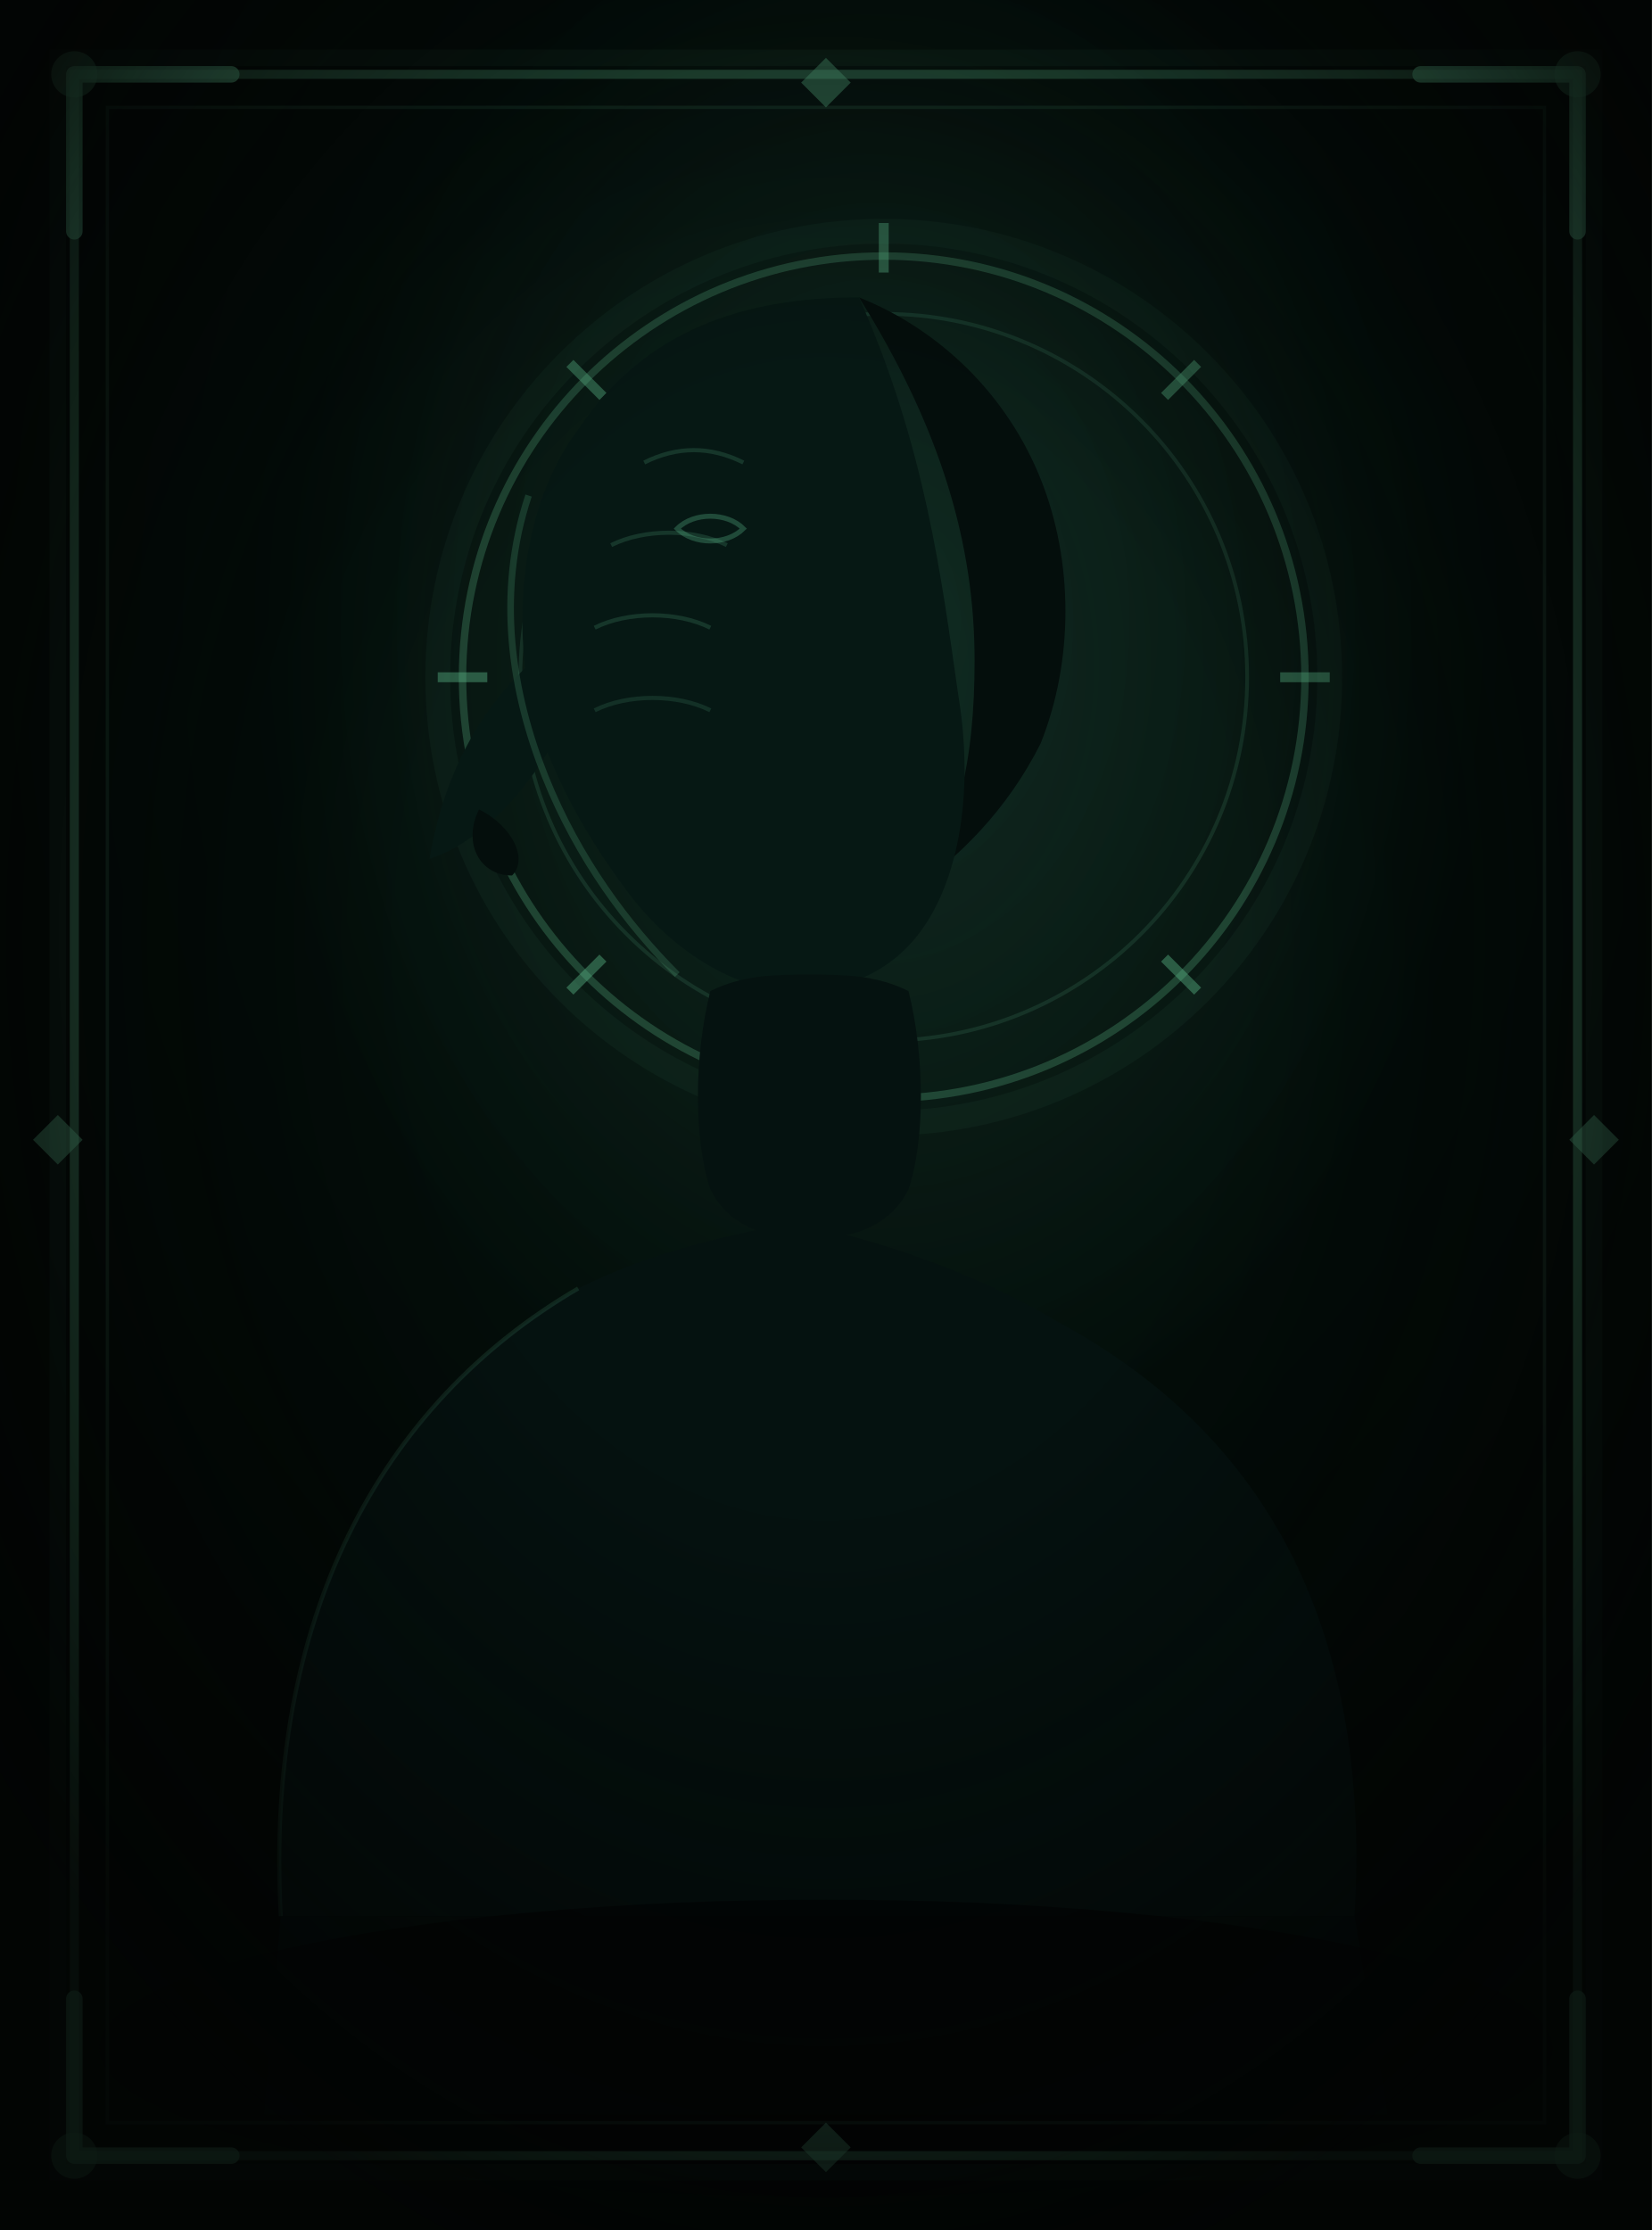
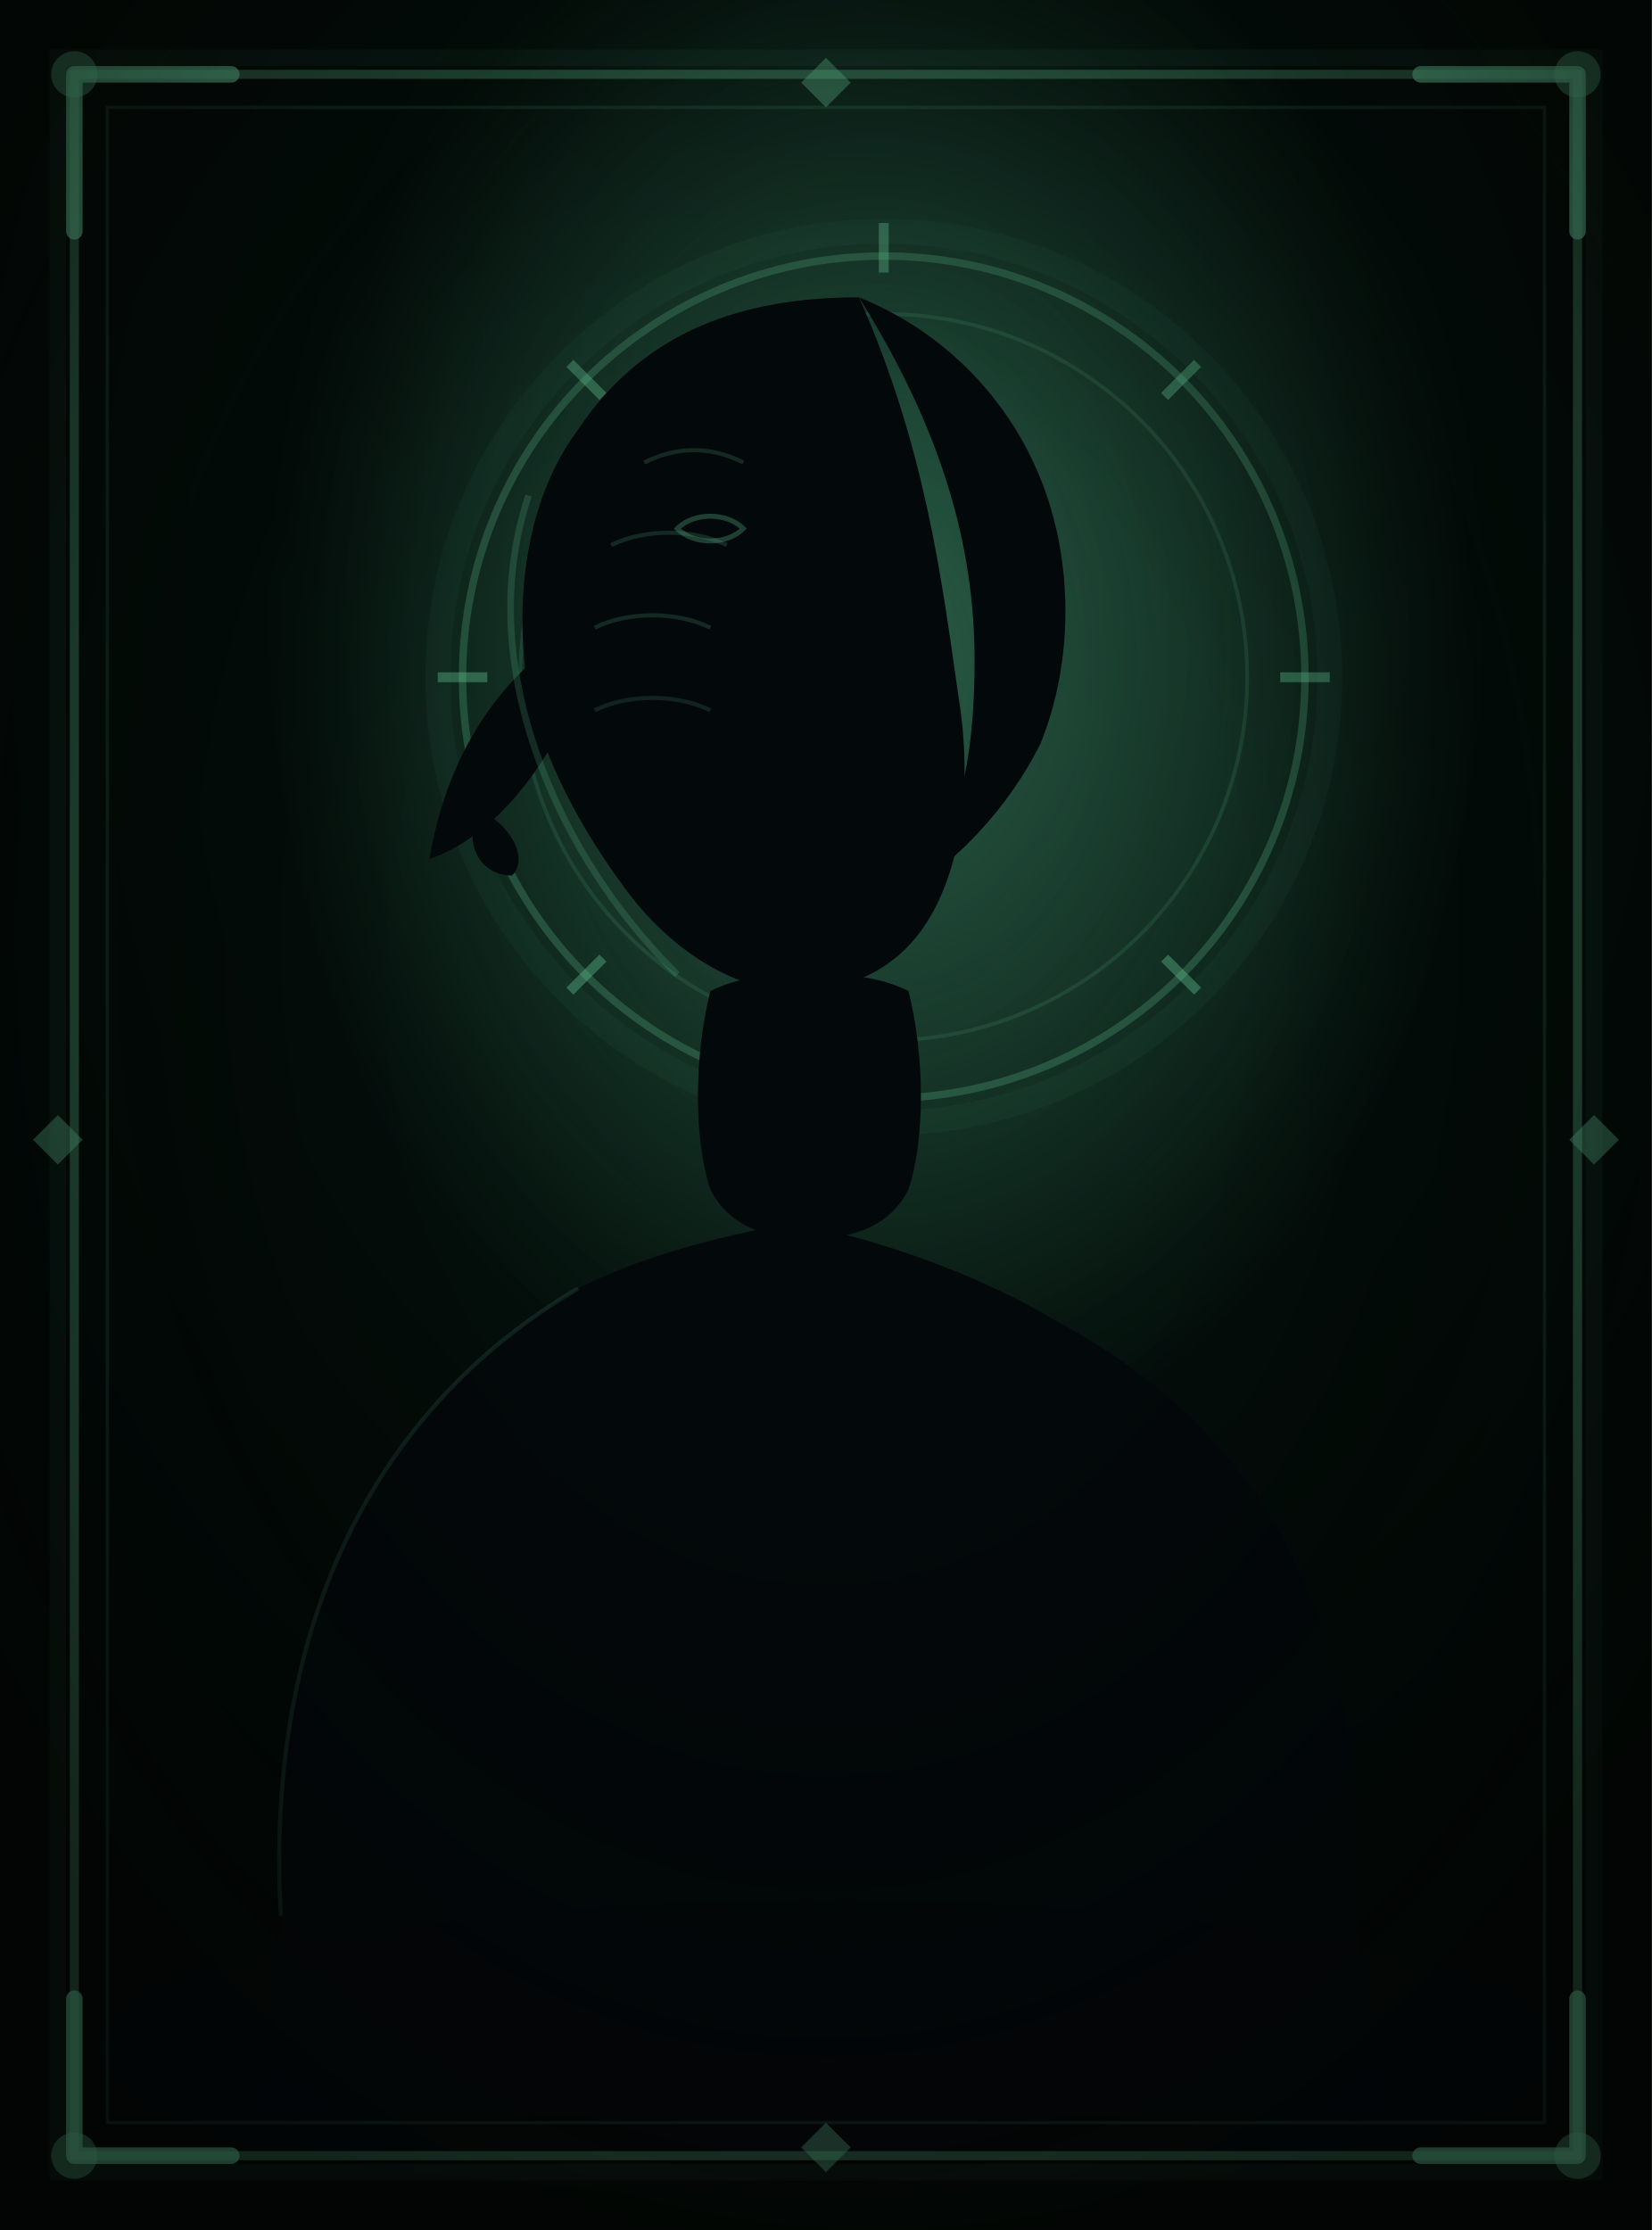
<svg xmlns="http://www.w3.org/2000/svg" viewBox="0 0 200 270">
  <defs>
    <radialGradient id="bg" cx="53%" cy="28%" r="75%">
-       <stop offset="0%" stop-color="#061814" />
+       <stop offset="0%" stop-color="#0c2820" />
      <stop offset="45%" stop-color="#030e0a" />
      <stop offset="100%" stop-color="#020604" />
    </radialGradient>
    <radialGradient id="atm" cx="53%" cy="30%" r="36%">
-       <stop offset="0%" stop-color="#60c090" stop-opacity="0.12" />
+       <stop offset="0%" stop-color="#60c090" stop-opacity="0.35" />
      <stop offset="100%" stop-color="#60c090" stop-opacity="0" />
    </radialGradient>
    <radialGradient id="vig" cx="50%" cy="42%" r="62%">
      <stop offset="40%" stop-color="transparent" />
-       <stop offset="100%" stop-color="#020403" stop-opacity="0.88" />
+       <stop offset="100%" stop-color="#020403" stop-opacity="0.55" />
    </radialGradient>
  </defs>
  <rect width="200" height="270" fill="url(#bg)" />
  <rect width="200" height="270" fill="url(#atm)" />
  <circle cx="107" cy="82" r="54" fill="none" stroke="#60c090" stroke-width="3" stroke-opacity="0.05" />
  <circle cx="107" cy="82" r="51" fill="none" stroke="#60c090" stroke-width="0.9" stroke-opacity="0.26" />
  <circle cx="107" cy="82" r="44" fill="none" stroke="#60c090" stroke-width="0.45" stroke-opacity="0.14" />
  <line x1="107" y1="33" x2="107" y2="27" stroke="#60c090" stroke-width="1.2" stroke-opacity="0.40" />
  <line x1="141" y1="48" x2="145" y2="44" stroke="#60c090" stroke-width="1.2" stroke-opacity="0.40" />
  <line x1="155" y1="82" x2="161" y2="82" stroke="#60c090" stroke-width="1.2" stroke-opacity="0.40" />
  <line x1="141" y1="116" x2="145" y2="120" stroke="#60c090" stroke-width="1.2" stroke-opacity="0.40" />
  <line x1="107" y1="131" x2="107" y2="137" stroke="#60c090" stroke-width="1.2" stroke-opacity="0.40" />
  <line x1="73" y1="116" x2="69" y2="120" stroke="#60c090" stroke-width="1.2" stroke-opacity="0.40" />
  <line x1="59" y1="82" x2="53" y2="82" stroke="#60c090" stroke-width="1.2" stroke-opacity="0.40" />
  <line x1="73" y1="48" x2="69" y2="44" stroke="#60c090" stroke-width="1.2" stroke-opacity="0.40" />
  <path d="M107 76 L111 82 L107 88 L103 82 Z" fill="none" stroke="#60c090" stroke-width="0.7" stroke-opacity="0.24" />
-   <path d="M104 36 C114 40 122 48 126 58 C130 68 130 80 126 90 C122 98 116 104 110 108 C116 102 118 92 118 80 C118 66 114 52 104 36 Z" fill="#040e0c" />
-   <path d="M104 36 C90 36 78 40 70 52 C64 60 62 72 64 84 C66 92 70 100 76 108 C82 116 90 120 96 120 C102 120 108 118 112 112 C116 106 118 96 116 84 C114 70 112 54 104 36 Z" fill="#061814" />
-   <path d="M70 76 C60 82 54 92 52 104 C58 102 64 96 68 88 C70 84 72 80 74 76 Z" fill="#061814" />
+   <path d="M104 36 C114 40 122 48 126 58 C130 68 130 80 126 90 C122 98 116 104 110 108 C116 102 118 92 118 80 C118 66 114 52 104 36 Z" fill="#03080a" />
+   <path d="M104 36 C90 36 78 40 70 52 C64 60 62 72 64 84 C66 92 70 100 76 108 C82 116 90 120 96 120 C102 120 108 118 112 112 C116 106 118 96 116 84 C114 70 112 54 104 36 Z" fill="#03080a" />
+   <path d="M70 76 C60 82 54 92 52 104 C58 102 64 96 68 88 C70 84 72 80 74 76 Z" fill="#03080a" />
  <path d="M78 56 C82 54 86 54 90 56" fill="none" stroke="#60c090" stroke-width="0.5" stroke-opacity="0.18" />
  <path d="M74 66 C78 64 84 64 88 66" fill="none" stroke="#60c090" stroke-width="0.5" stroke-opacity="0.18" />
  <path d="M72 76 C76 74 82 74 86 76" fill="none" stroke="#60c090" stroke-width="0.5" stroke-opacity="0.18" />
  <path d="M72 86 C76 84 82 84 86 86" fill="none" stroke="#60c090" stroke-width="0.5" stroke-opacity="0.15" />
-   <path d="M58 98 C56 102 58 106 62 106 C64 104 62 100 58 98 Z" fill="#040e0c" />
+   <path d="M58 98 C56 102 58 106 62 106 C64 104 62 100 58 98 Z" fill="#03080a" />
  <path d="M82 64 C84 62 88 62 90 64 C88 66 84 66 82 64 Z" fill="none" stroke="#60c090" stroke-width="0.6" stroke-opacity="0.30" />
-   <path d="M86 120 C84 128 84 138 86 144 C88 148 92 150 98 150 C104 150 108 148 110 144 C112 138 112 128 110 120 C106 118 102 118 98 118 C94 118 90 118 86 120 Z" fill="#051210" />
-   <path d="M34 232 C32 196 46 170 70 156 C78 152 86 150 96 148 C106 150 118 154 128 160 C154 174 166 198 164 232 Z" fill="#051210" />
-   <path d="M32 256 L34 232 L164 232 L168 256 Z" fill="#040e0c" />
+   <path d="M86 120 C84 128 84 138 86 144 C88 148 92 150 98 150 C104 150 108 148 110 144 C112 138 112 128 110 120 C106 118 102 118 98 118 C94 118 90 118 86 120 Z" fill="#03080a" />
+   <path d="M34 232 C32 196 46 170 70 156 C78 152 86 150 96 148 C106 150 118 154 128 160 C154 174 166 198 164 232 Z" fill="#03080a" />
+   <path d="M32 256 L34 232 L164 232 L168 256 Z" fill="#03080a" />
  <path d="M64 60 C60 72 62 84 66 94 C70 104 76 112 82 118" fill="none" stroke="#60c090" stroke-width="0.8" stroke-opacity="0.20" />
  <path d="M34 232 C32 196 46 170 70 156" fill="none" stroke="#60c090" stroke-width="0.5" stroke-opacity="0.14" />
-   <ellipse cx="100" cy="248" rx="88" ry="18" fill="#020403" fill-opacity="0.70" />
+   <ellipse cx="100" cy="248" rx="88" ry="18" fill="#03080a" fill-opacity="0.70" />
  <rect x="7" y="7" width="186" height="256" fill="none" stroke="#60c090" stroke-width="2" stroke-opacity="0.07" />
  <rect x="9" y="9" width="182" height="252" fill="none" stroke="#60c090" stroke-width="1.1" stroke-opacity="0.38" />
  <rect x="13" y="13" width="174" height="244" fill="none" stroke="#60c090" stroke-width="0.4" stroke-opacity="0.15" />
  <path d="M9 9 L9 28 M9 9 L28 9" stroke="#60c090" stroke-width="2" stroke-opacity="0.68" fill="none" stroke-linecap="round" />
  <circle cx="9" cy="9" r="2.8" fill="#60c090" fill-opacity="0.40" />
  <path d="M191 9 L191 28 M191 9 L172 9" stroke="#60c090" stroke-width="2" stroke-opacity="0.68" fill="none" stroke-linecap="round" />
  <circle cx="191" cy="9" r="2.8" fill="#60c090" fill-opacity="0.40" />
  <path d="M9 261 L9 242 M9 261 L28 261" stroke="#60c090" stroke-width="2" stroke-opacity="0.68" fill="none" stroke-linecap="round" />
  <circle cx="9" cy="261" r="2.8" fill="#60c090" fill-opacity="0.40" />
  <path d="M191 261 L191 242 M191 261 L172 261" stroke="#60c090" stroke-width="2" stroke-opacity="0.68" fill="none" stroke-linecap="round" />
  <circle cx="191" cy="261" r="2.8" fill="#60c090" fill-opacity="0.40" />
  <path d="M100 7 L103 10 L100 13 L97 10 Z" fill="#60c090" fill-opacity="0.42" />
  <path d="M100 257 L103 260 L100 263 L97 260 Z" fill="#60c090" fill-opacity="0.42" />
  <path d="M7 135 L10 138 L7 141 L4 138 Z" fill="#60c090" fill-opacity="0.42" />
  <path d="M193 135 L196 138 L193 141 L190 138 Z" fill="#60c090" fill-opacity="0.42" />
  <rect width="200" height="270" fill="url(#vig)" />
</svg>
